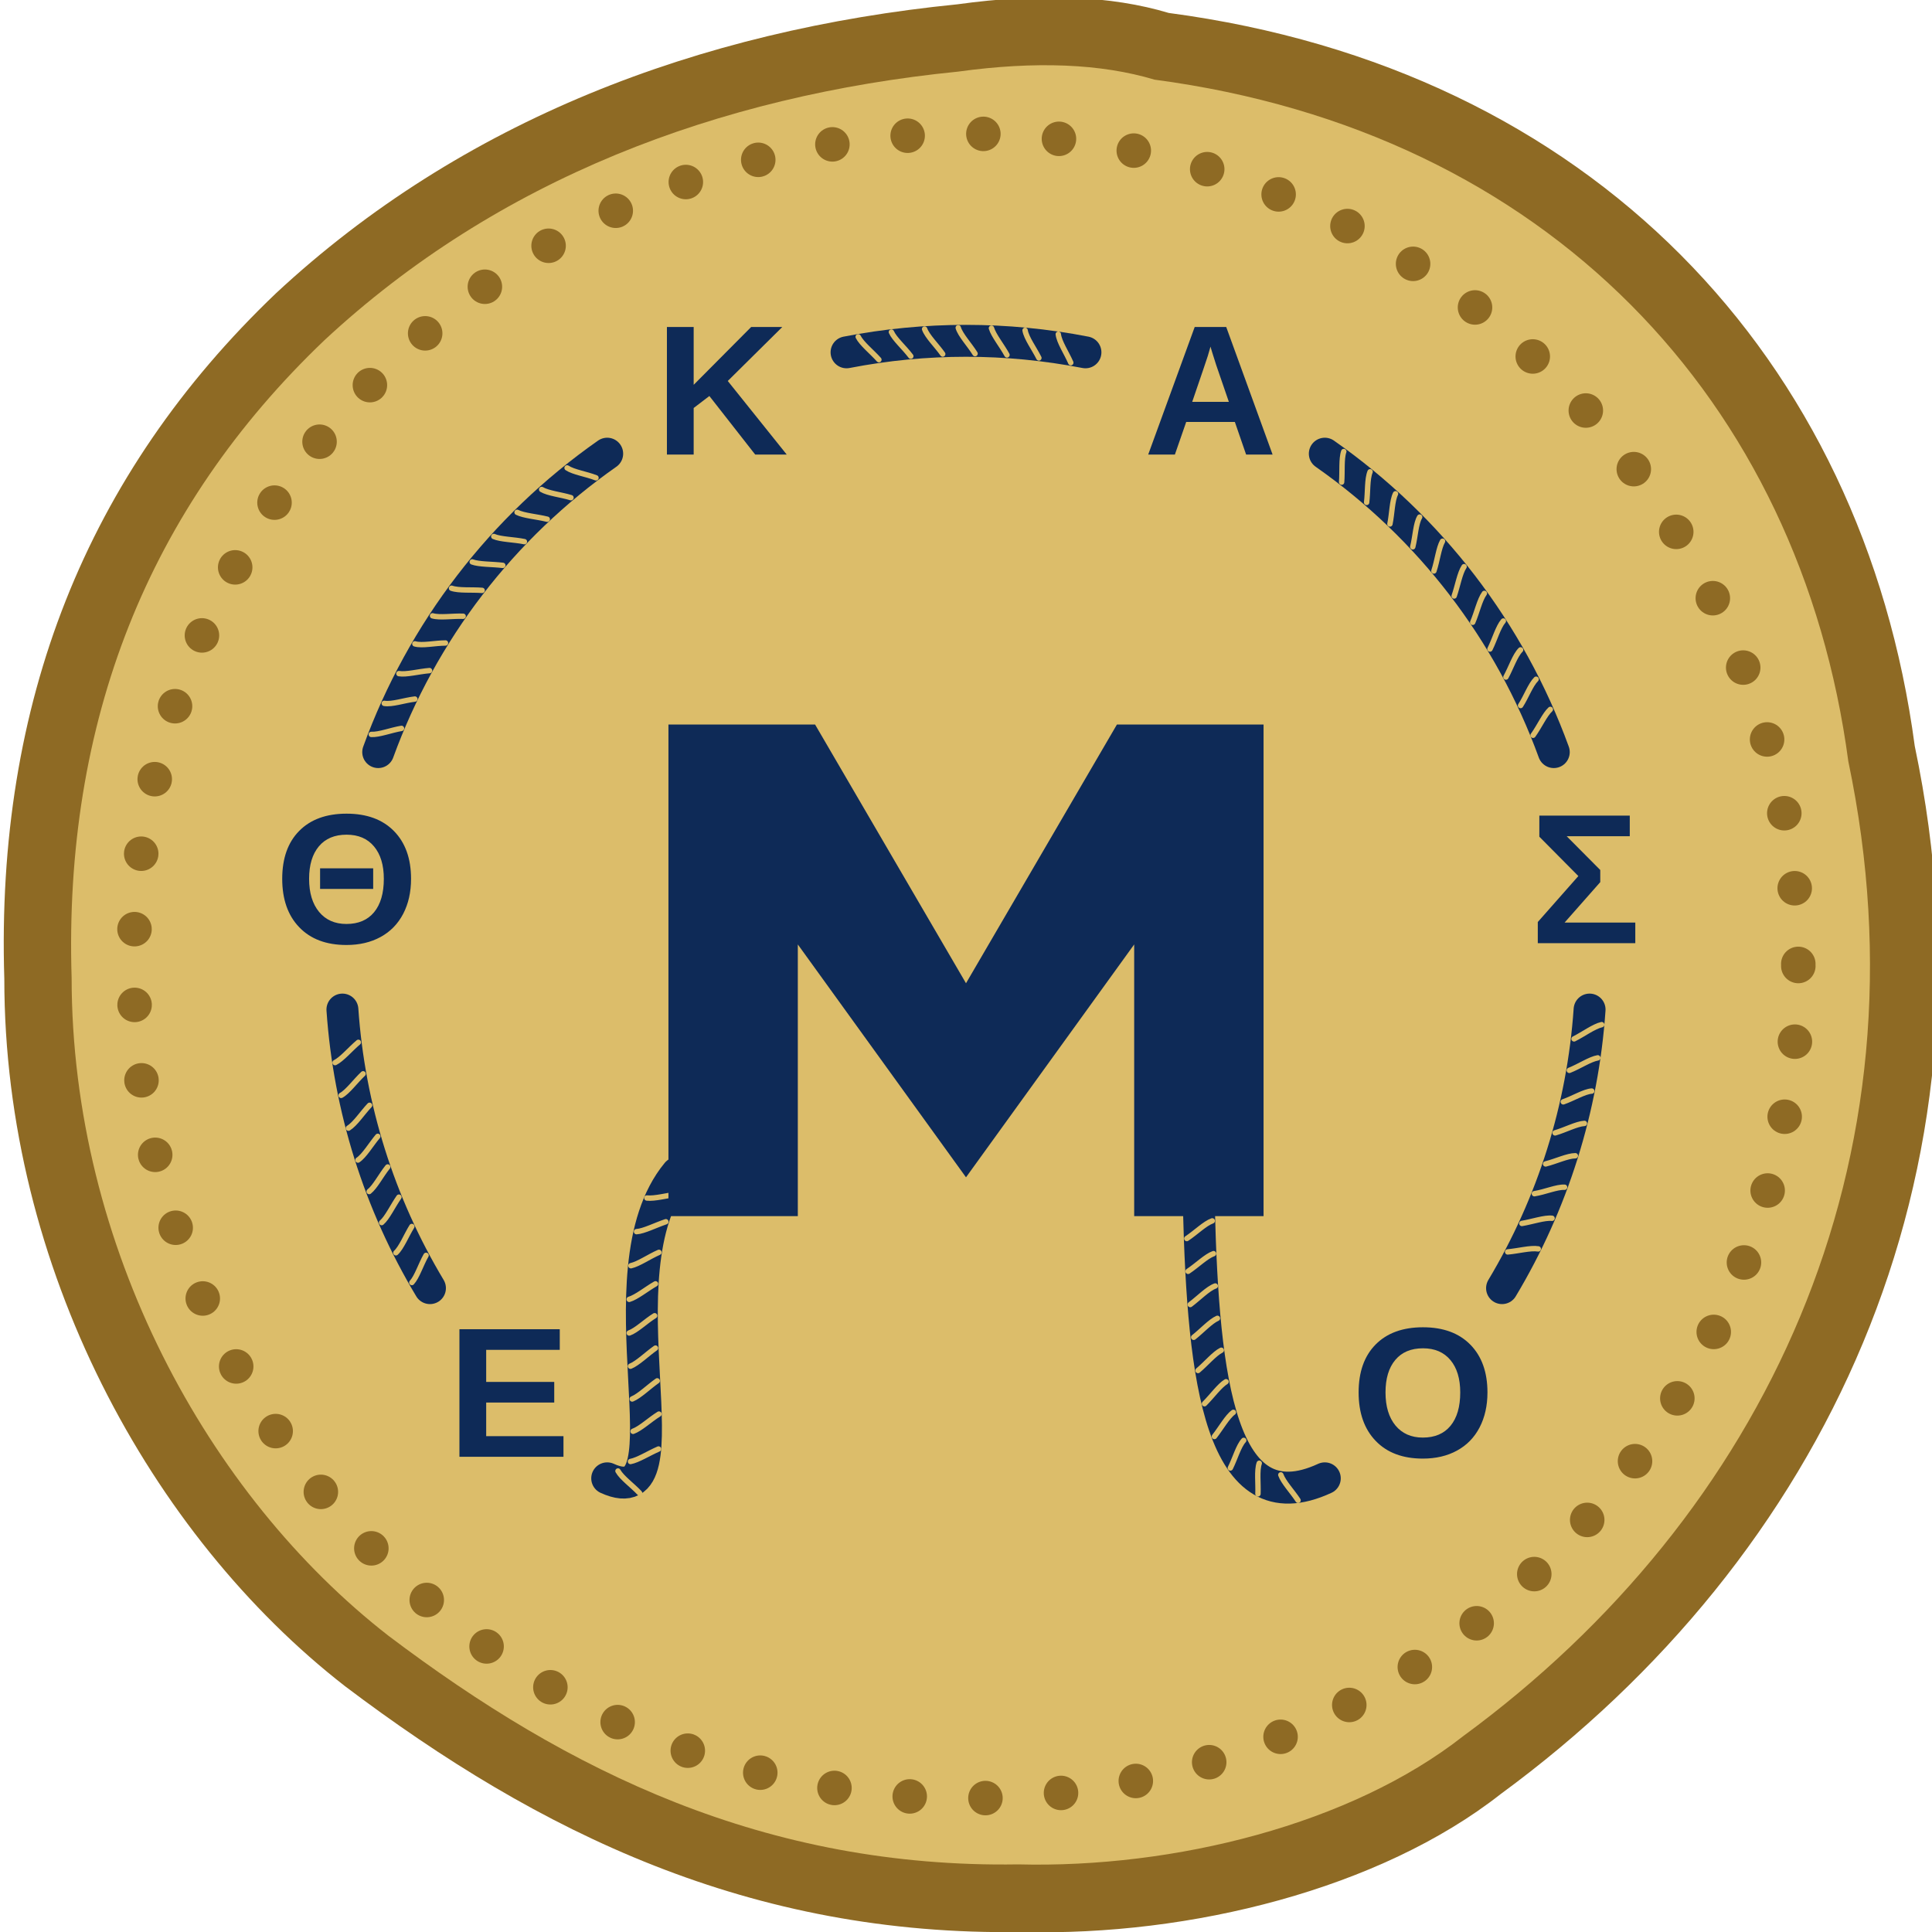
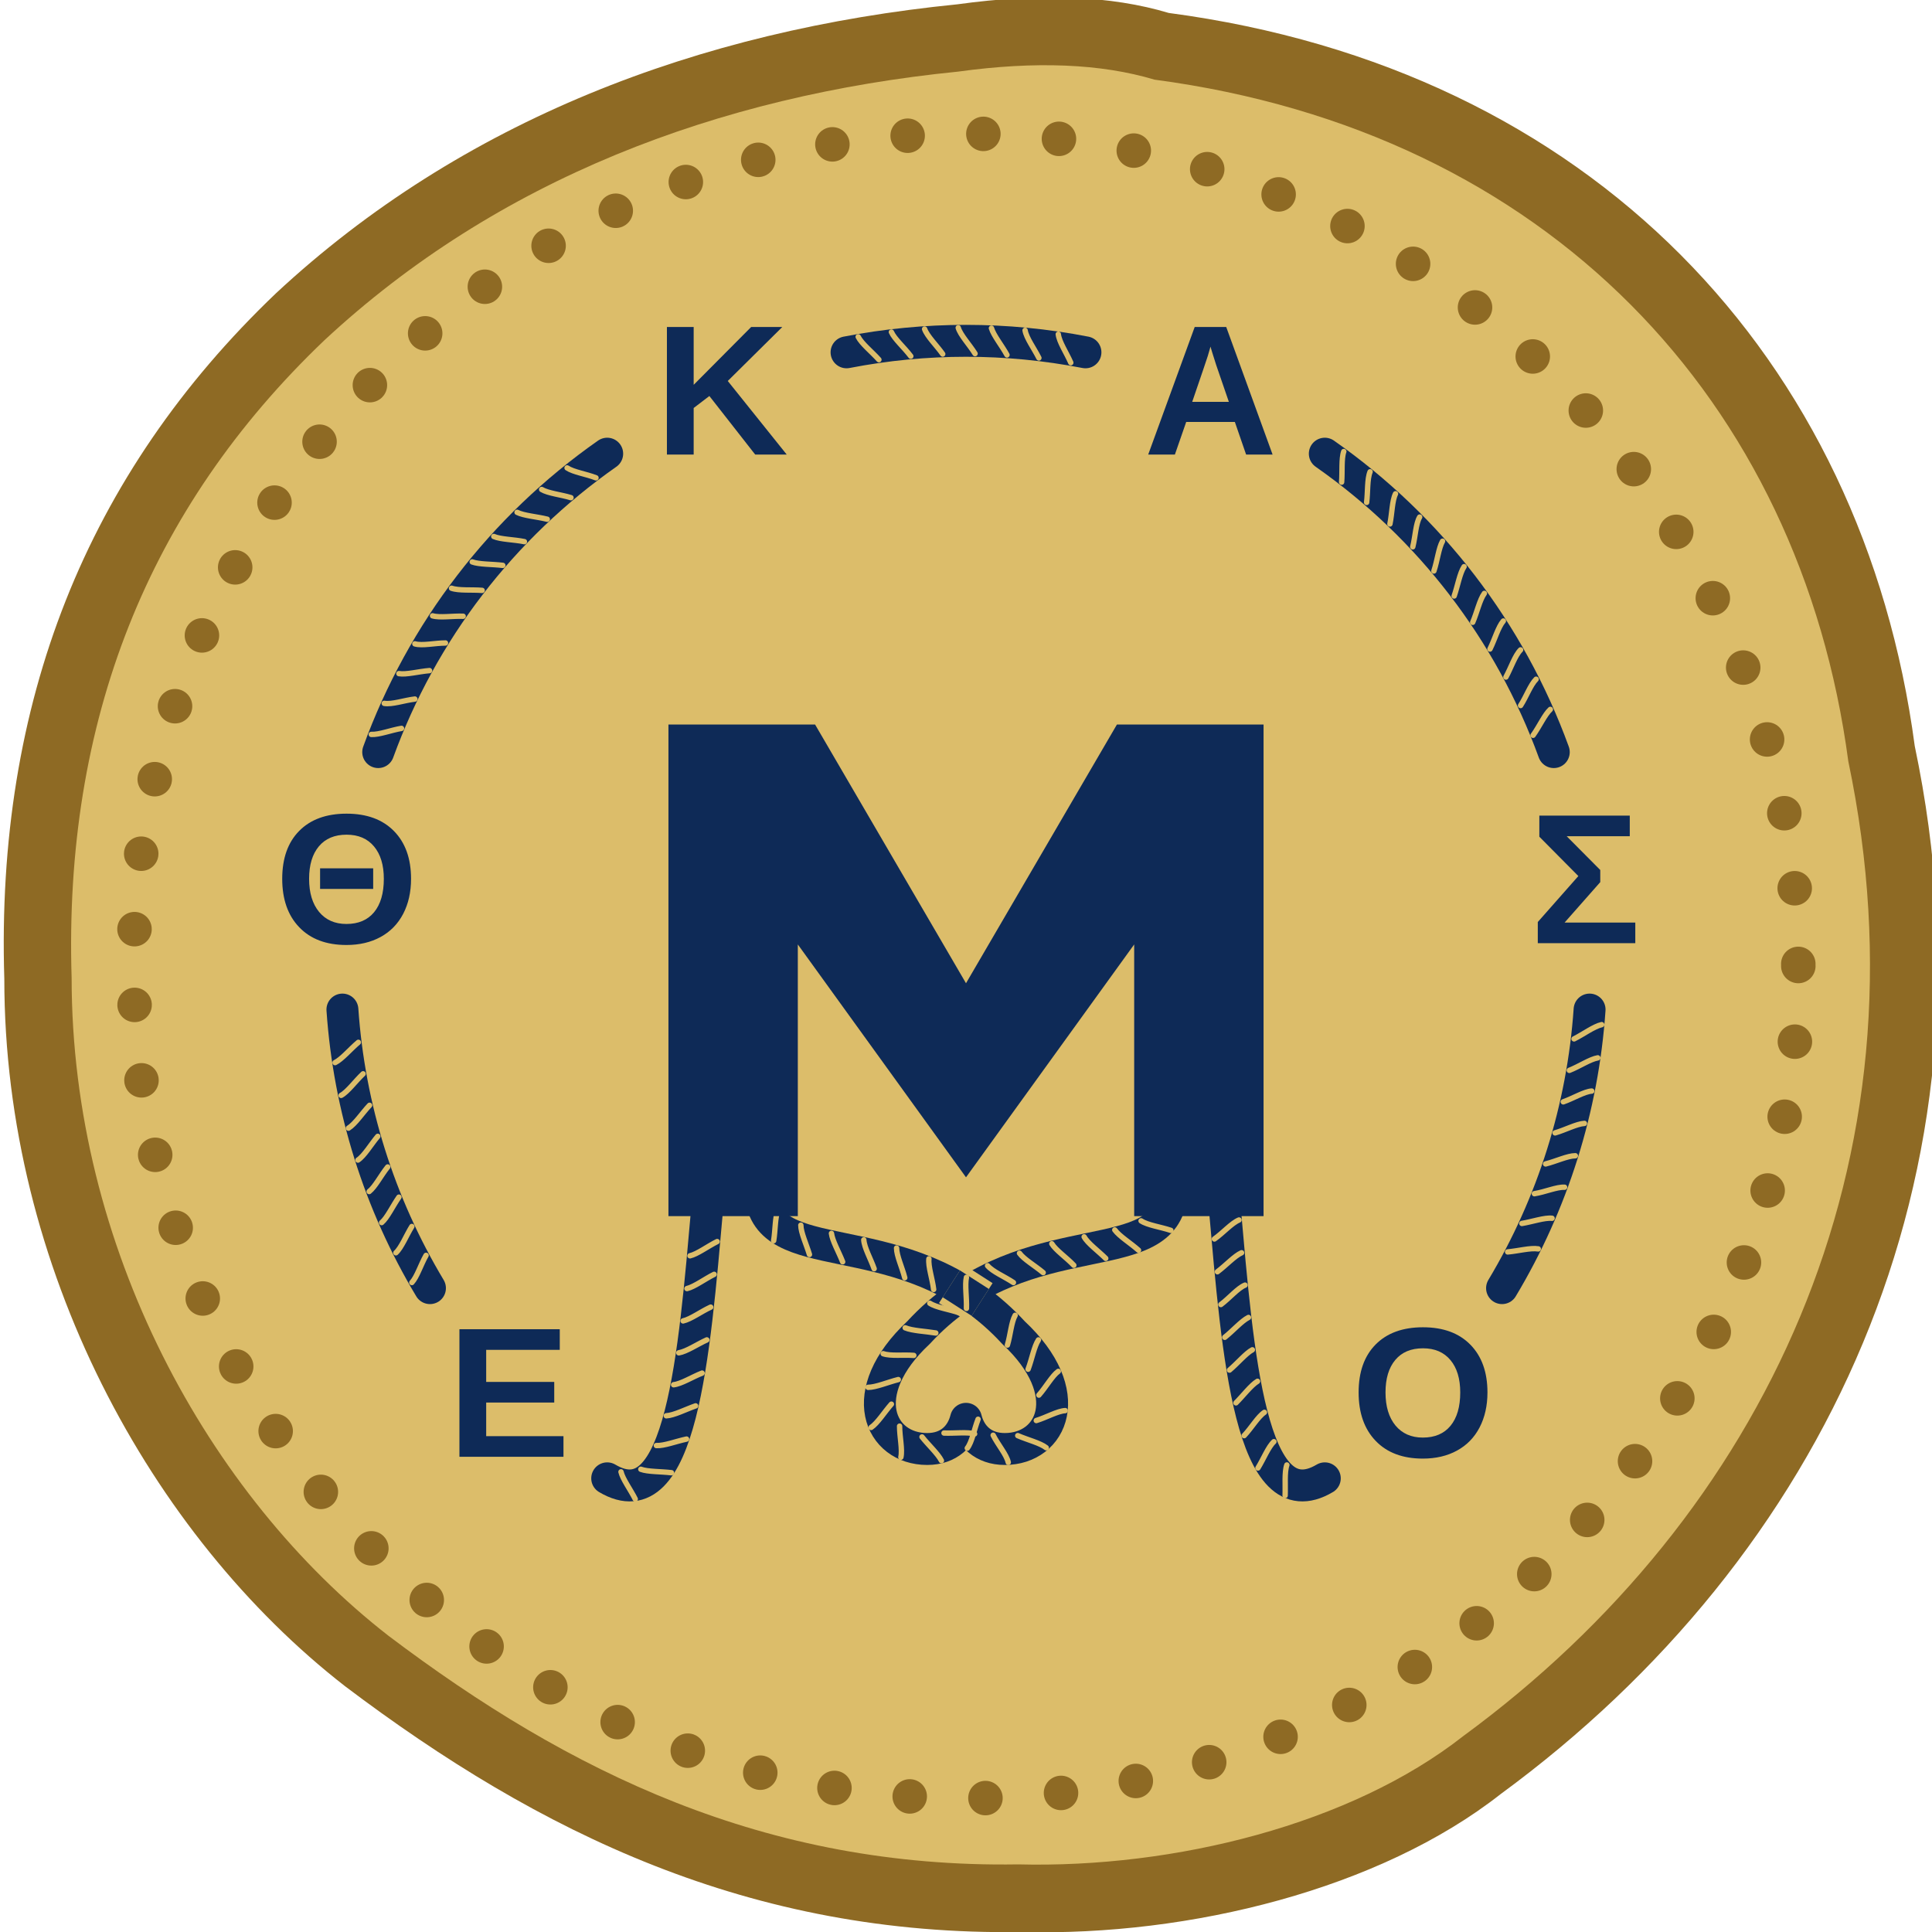
<svg xmlns="http://www.w3.org/2000/svg" xmlns:xlink="http://www.w3.org/1999/xlink" viewBox="176 96 448 448">
  <defs>
    <path id="rim" d="M398 97 Q427 93 447 99 C545 112 608 179 620 269 C641 369 599 457 524 512 C496 534 452 545 413 544 C350 545 301 521 256 487 C211 452 177 390 177 323 C175 259 196 206 240 164 C283 124 338 103 398 97Z" />
-     <path id="mu-rope" d="M316.8 438.8C337.0 448.0 314.0 391.0 333.0 368.0L346 364V281L400 347L454 281V376C455.0 416.0 459.0 450.0 483.2 438.8" />
-     <path id="mu-rope-twist" d="M319.3 437.1C320.2 438.7 322.6 440.4 324.3 442.2M322.2 434.9C323.9 434.6 326.4 433.0 328.7 432.0M322.8 427.9C324.5 427.3 326.7 425.2 328.8 423.9M322.6 420.4C324.3 419.7 326.4 417.6 328.4 416.2M322.2 412.8C323.9 412.1 326.0 410.0 328.0 408.6M321.9 405.1C323.6 404.5 325.7 402.4 327.8 401.1M321.9 397.3C323.6 396.8 325.9 394.9 328.0 393.7M322.3 389.5C324.1 389.1 326.5 387.4 328.8 386.4M323.6 381.6C325.3 381.5 328.0 380.1 330.4 379.3M326.0 373.8C327.8 374.0 330.7 373.2 333.1 372.9M457.1 379.1C455.4 379.7 453.3 381.8 451.2 383.2M457.4 386.7C455.7 387.3 453.6 389.4 451.5 390.8M457.8 394.2C456.1 394.8 454.0 397.0 452.0 398.5M458.3 401.7C456.7 402.4 454.7 404.6 452.8 406.1M459.2 409.1C457.6 409.9 455.7 412.2 453.8 413.8M460.3 416.4C458.8 417.3 457.1 419.7 455.3 421.5M462.0 423.5C460.6 424.5 459.1 427.2 457.6 429.1M464.4 430.0C463.2 431.3 462.4 434.2 461.3 436.4M468.0 435.3C467.4 437.0 467.8 440.0 467.7 442.4M473.0 438.0C473.6 439.7 475.7 441.9 477.0 443.9" />
+     <path id="mu-rope" d="M316.8 438.8C334.0 449.0 337.0 410.0 340.0 376.0V366H353V376C358.0 390.0 388.0 380.0 411.0 405.0C426.0 419.0 420.0 432.0 409.0 432.0C404.0 432.0 401.0 429.0 400.0 425.0C399.0 429.0 396.0 432.0 391.0 432.0C380.0 432.0 374.0 419.0 389.0 405.0C412.0 380.0 442.0 390.0 447.0 376.0V366H460V376C463.0 410.0 466.0 449.0 483.2 438.8" />
+     <path id="mu-rope-twist" d="M320.0 437.3C320.4 439.0 322.2 441.4 323.3 443.6M324.6 436.7C326.2 437.3 329.2 437.2 331.7 437.5M328.2 431.2C330.0 431.3 332.8 430.2 335.2 429.7M330.5 424.3C332.3 424.2 335.0 422.8 337.3 422.0M332.2 417.1C334.0 416.9 336.5 415.3 338.8 414.4M333.4 409.7C335.2 409.4 337.7 407.7 339.9 406.7M334.4 402.3C336.2 401.9 338.6 400.1 340.8 399.1M335.3 394.8C337.0 394.4 339.4 392.6 341.6 391.5M336.0 387.2C337.7 386.8 340.1 385.0 342.3 383.9M356.4 376.6C355.7 378.3 355.8 381.3 355.4 383.7M361.7 380.1C361.7 381.8 363.0 384.6 363.7 386.9M368.8 382.0C369.0 383.7 370.5 386.3 371.4 388.6M376.3 383.5C376.4 385.3 377.9 387.9 378.7 390.2M383.9 385.4C383.9 387.2 385.2 389.9 385.8 392.3M391.4 387.9C391.2 389.7 392.2 392.5 392.5 395.0M411.4 401.0C410.5 402.6 410.3 405.6 409.6 407.9M416.8 406.7C415.8 408.2 415.3 411.1 414.4 413.5M421.4 414.0C420.0 415.0 418.5 417.7 416.9 419.5M423.0 423.1C421.2 423.2 418.6 424.7 416.3 425.4M418.6 431.7C417.2 430.6 414.3 429.9 412.0 428.9M409.8 435.1C409.4 433.3 407.4 431.0 406.3 428.8M400.3 431.8C401.4 430.4 401.9 427.4 402.8 425.1M402.0 428.5C400.3 428.0 397.4 428.4 394.9 428.3M394.3 434.7C393.5 433.1 391.3 431.1 389.8 429.2M384.9 433.9C385.3 432.1 384.6 429.2 384.6 426.7M378.0 427.0C379.5 426.0 381.1 423.4 382.7 421.6M377.3 417.7C379.1 417.7 381.9 416.5 384.3 415.9M380.8 409.9C382.5 410.5 385.5 410.1 387.9 410.3M385.9 403.9C387.6 404.6 390.6 404.7 393.0 405.1M391.6 398.2C393.1 399.2 396.1 399.6 398.4 400.4M405.0 389.5C406.2 390.9 408.9 392.0 411.0 393.4M412.4 386.6C413.4 388.0 416.0 389.5 417.9 391.1M419.9 384.4C420.8 385.9 423.3 387.6 425.0 389.4M427.4 382.8C428.2 384.3 430.7 386.1 432.4 387.8M434.5 381.2C435.6 382.7 438.1 384.2 440.0 385.9M440.6 379.1C442.1 380.1 445.1 380.5 447.5 381.3M463.3 378.9C461.6 379.6 459.6 381.9 457.6 383.3M463.9 386.5C462.3 387.2 460.3 389.4 458.3 390.9M464.7 394.0C463.0 394.7 461.1 397.0 459.1 398.5M465.5 401.5C463.9 402.3 461.9 404.6 460.0 406.1M466.4 409.0C464.9 409.8 463.0 412.1 461.1 413.7M467.6 416.3C466.1 417.2 464.3 419.6 462.6 421.3M469.2 423.5C467.7 424.5 466.2 427.1 464.5 428.9M471.4 430.3C470.1 431.5 469.0 434.3 467.7 436.4M474.4 435.7C473.8 437.4 474.1 440.4 474.0 442.8" />
  </defs>
  <use xlink:href="#rim" fill="#8e6a24" />
  <use xlink:href="#rim" fill="#dcbd6a" transform="translate(400 320) scale(.93) translate(-400 -320)" />
  <circle cx="400" cy="320" r="193" fill="none" stroke="#8e6a24" stroke-width="8" stroke-linecap="round" stroke-dasharray="0 17.57" />
-   <g aria-label="Twisted rope between the letters passing behind the Greek mu" fill="none" stroke-linecap="round" stroke-linejoin="round">
+   <g aria-label="Twisted rope forming an inverted heart beneath the Greek mu" fill="none" stroke-linecap="round" stroke-linejoin="round">
    <path d="M372.3 177.7A145 145 0 0 1 427.7 177.7" stroke="#0e2a57" stroke-width="7.4" />
    <path d="M375.0 174.1C375.8 175.7 378.2 177.6 379.8 179.4M382.7 173.0C383.4 174.6 385.7 176.6 387.2 178.6M390.4 172.3C391.0 174.0 393.2 176.1 394.6 178.1M398.2 172.0C398.7 173.7 400.8 175.9 402.1 178.0M405.9 172.1C406.4 173.8 408.3 176.1 409.5 178.3M413.7 172.6C414.0 174.4 415.8 176.8 416.9 179.0M421.4 173.5C421.6 175.3 423.3 177.8 424.3 180.1" stroke="#dcbd6a" stroke-width="1.25" />
    <path d="M483.2 201.2A145 145 0 0 1 536.3 270.4" stroke="#0e2a57" stroke-width="7.4" />
    <path d="M487.6 200.7C487.0 202.4 487.3 205.4 487.1 207.8M493.7 205.4C493.0 207.1 493.2 210.1 492.9 212.5M499.6 210.5C498.8 212.1 498.8 215.1 498.3 217.5M505.2 215.9C504.3 217.4 504.2 220.4 503.6 222.8M510.5 221.5C509.6 223.1 509.3 226.0 508.5 228.4M515.5 227.4C514.5 228.9 514.0 231.9 513.2 234.2M520.2 233.6C519.1 235.1 518.5 238.0 517.5 240.3M524.6 240.0C523.4 241.4 522.6 244.3 521.5 246.5M528.6 246.7C527.3 248.0 526.4 250.8 525.2 253.0M532.2 253.5C530.9 254.8 529.9 257.6 528.6 259.6M535.5 260.5C534.2 261.7 533.0 264.4 531.5 266.5" stroke="#dcbd6a" stroke-width="1.25" />
    <path d="M544.6 330.1A145 145 0 0 1 524.3 394.7" stroke="#0e2a57" stroke-width="7.4" />
    <path d="M547.4 333.6C545.6 334.0 543.2 335.8 541.0 336.9M546.5 341.3C544.7 341.6 542.2 343.3 539.9 344.2M545.1 349.0C543.4 349.1 540.8 350.7 538.5 351.5M543.4 356.5C541.6 356.6 539.0 358.0 536.6 358.7M541.3 364.0C539.5 364.0 536.8 365.3 534.4 365.9M538.8 371.3C537.0 371.2 534.3 372.4 531.8 372.8M535.9 378.5C534.2 378.3 531.3 379.3 528.9 379.7M532.7 385.6C530.9 385.3 528.0 386.1 525.6 386.3" stroke="#dcbd6a" stroke-width="1.25" />
    <path d="M275.7 394.7A145 145 0 0 1 255.4 330.1" stroke="#0e2a57" stroke-width="7.4" />
    <path d="M271.5 393.4C272.7 392.1 273.6 389.2 274.8 387.1M267.8 386.5C269.1 385.3 270.2 382.5 271.5 380.4M264.5 379.5C265.8 378.4 267.1 375.6 268.5 373.6M261.6 372.3C263.0 371.2 264.3 368.6 265.9 366.6M259.0 365.0C260.5 364.0 262.0 361.4 263.6 359.5M256.8 357.6C258.4 356.6 260.0 354.1 261.7 352.3M255.1 350.0C256.6 349.2 258.4 346.7 260.2 345.0M253.7 342.4C255.3 341.6 257.2 339.3 259.1 337.7" stroke="#dcbd6a" stroke-width="1.25" />
    <path d="M263.7 270.4A145 145 0 0 1 316.8 201.2" stroke="#0e2a57" stroke-width="7.4" />
    <path d="M262.1 266.3C263.9 266.4 266.7 265.3 269.1 264.9M265.1 259.1C266.9 259.4 269.7 258.4 272.2 258.1M268.5 252.2C270.2 252.5 273.1 251.7 275.6 251.5M272.2 245.3C273.9 245.8 276.9 245.1 279.3 245.1M276.3 238.8C278.0 239.3 281.0 238.8 283.4 238.9M280.7 232.4C282.4 233.0 285.4 232.7 287.8 232.9M285.5 226.3C287.1 226.9 290.1 226.8 292.6 227.1M290.5 220.4C292.1 221.1 295.2 221.1 297.6 221.6M295.9 214.8C297.5 215.6 300.5 215.8 302.9 216.4M301.6 209.5C303.1 210.4 306.1 210.7 308.4 211.4M307.5 204.5C309.0 205.5 311.9 205.9 314.2 206.8" stroke="#dcbd6a" stroke-width="1.25" />
    <use xlink:href="#mu-rope" stroke="#0e2a57" stroke-width="7.4" />
    <use xlink:href="#mu-rope-twist" stroke="#dcbd6a" stroke-width="1.25" />
+     <path d="M396.6 393.7L403.3 398.0" stroke="#dcbd6a" stroke-width="10.6" stroke-linecap="butt" />
+     <path d="M396.6 393.7L403.3 398.0" stroke="#0e2a57" stroke-width="7.4" stroke-linecap="butt" />
+     <path d="M400.1 392.2C399.7 394.0 400.2 396.9 400.1 399.4" stroke="#dcbd6a" stroke-width="1.25" />
  </g>
  <path id="central-mu" fill="#0e2a57" aria-label="Μ" d="M331 264H365L400 324L435 264H469V378H439V315L400 369L361 315V378H331Z" />
  <g fill="#0e2a57" font-family="Arial, Helvetica, sans-serif" font-weight="700" text-anchor="middle">
    <g font-size="43" dominant-baseline="central">
      <text x="343.3" y="186.5">Κ</text>
      <text x="456.7" y="186.5">Α</text>
      <text x="256.4" y="299.8">Θ</text>
      <text x="543.6" y="299.8">Σ</text>
      <text x="294.0" y="418.9">Ε</text>
      <text x="506.0" y="418.9">Ο</text>
    </g>
  </g>
</svg>
